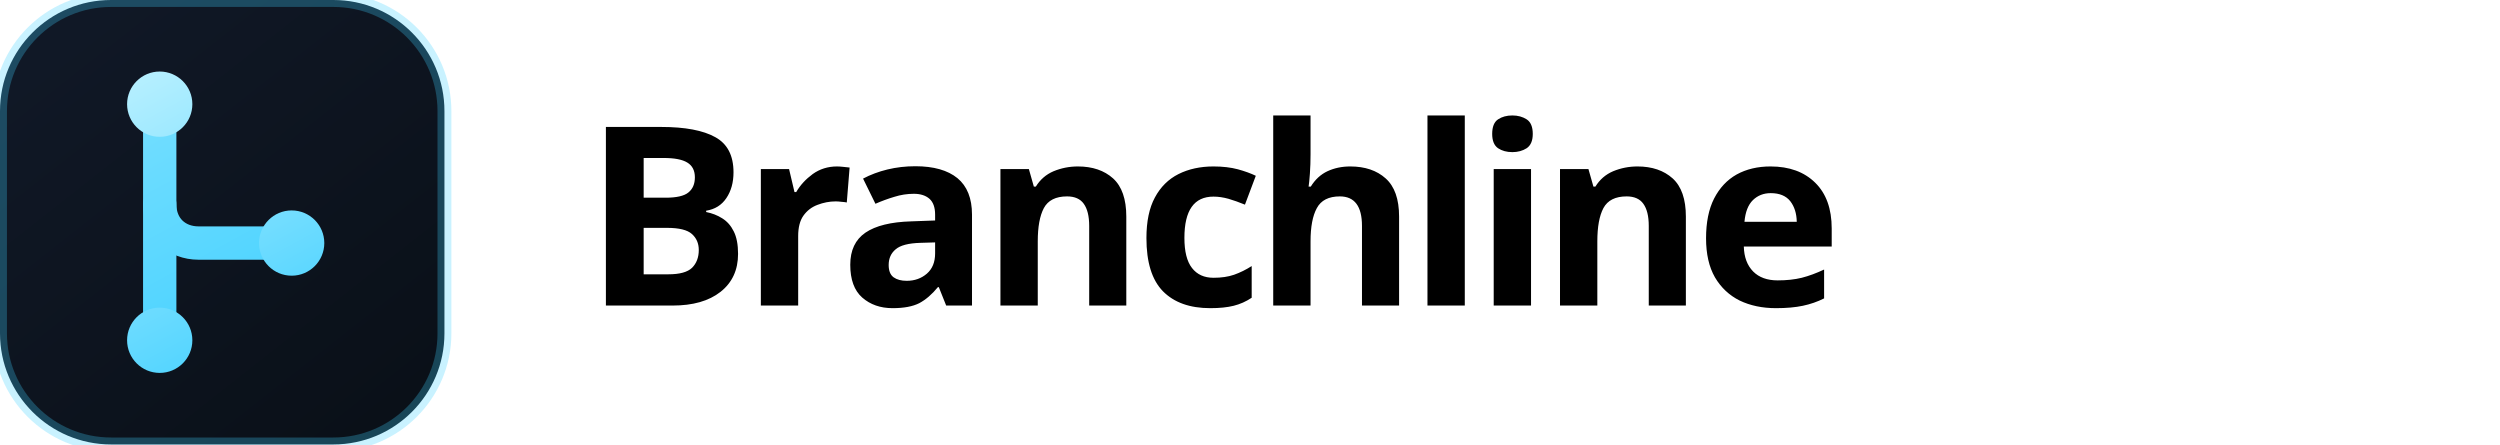
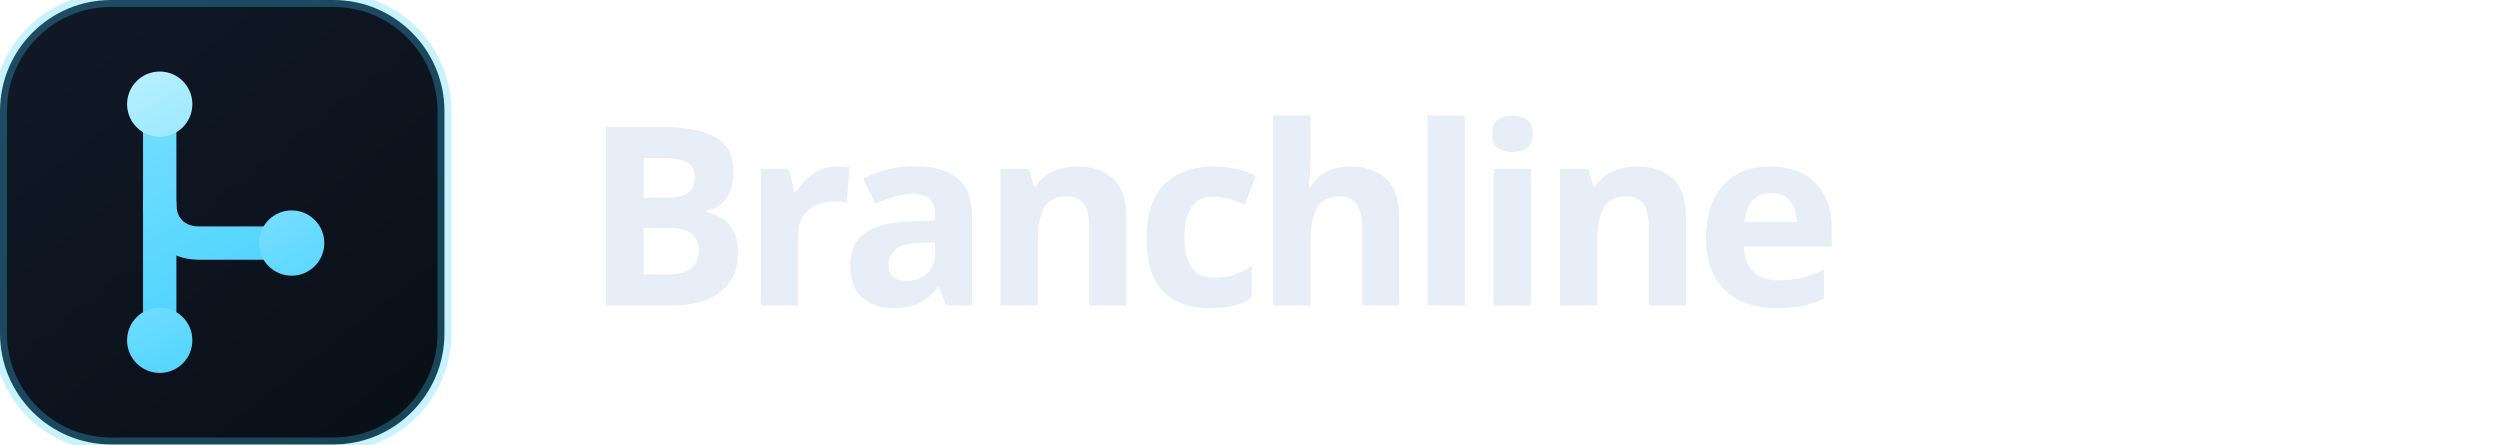
<svg xmlns="http://www.w3.org/2000/svg" viewBox="0 0 180 32" fill="none" role="img" aria-label="Branchline">
  <defs>
    <linearGradient id="blw-bg" x1="6" y1="2" x2="28" y2="30" gradientUnits="userSpaceOnUse">
      <stop stop-color="#101826" />
      <stop offset="1" stop-color="#0a1018" />
    </linearGradient>
    <linearGradient id="blw-stroke" x1="10" y1="5" x2="22" y2="27" gradientUnits="userSpaceOnUse">
      <stop stop-color="#7ae0ff" />
      <stop offset="1" stop-color="#3ecfff" />
    </linearGradient>
    <linearGradient id="blw-node" x1="10" y1="5" x2="22" y2="27" gradientUnits="userSpaceOnUse">
      <stop stop-color="#b8f0ff" />
      <stop offset="1" stop-color="#3ecfff" />
    </linearGradient>
  </defs>
  <g transform="translate(0,0)">
    <rect width="32" height="32" rx="8" fill="url(#blw-bg)" />
    <rect width="32" height="32" rx="8" stroke="rgba(62,207,255,0.28)" stroke-width="1" fill="none" />
    <path d="M11.5 7.5v7.2c0 1.7 1.2 2.8 2.8 2.8H21" stroke="url(#blw-stroke)" stroke-width="2.4" stroke-linecap="round" stroke-linejoin="round" />
    <path d="M11.5 14.7V24.5" stroke="url(#blw-stroke)" stroke-width="2.4" stroke-linecap="round" />
    <circle cx="11.5" cy="7.5" r="2.35" fill="url(#blw-node)" />
    <circle cx="21" cy="17.5" r="2.35" fill="url(#blw-node)" />
    <circle cx="11.5" cy="24.5" r="2.35" fill="url(#blw-node)" />
  </g>
-   <text x="42" y="22" fill="currentColor" font-family="Geist, IBM Plex Sans, ui-sans-serif, system-ui, sans-serif" font-size="18" font-weight="700" letter-spacing="-0.04em">Branchline</text>
+   <text x="42" y="22" fill="#e8eef7" font-family="Sora, IBM Plex Sans, ui-sans-serif, system-ui, sans-serif" font-size="18" font-weight="700" letter-spacing="-0.04em">Branchline</text>
</svg>
